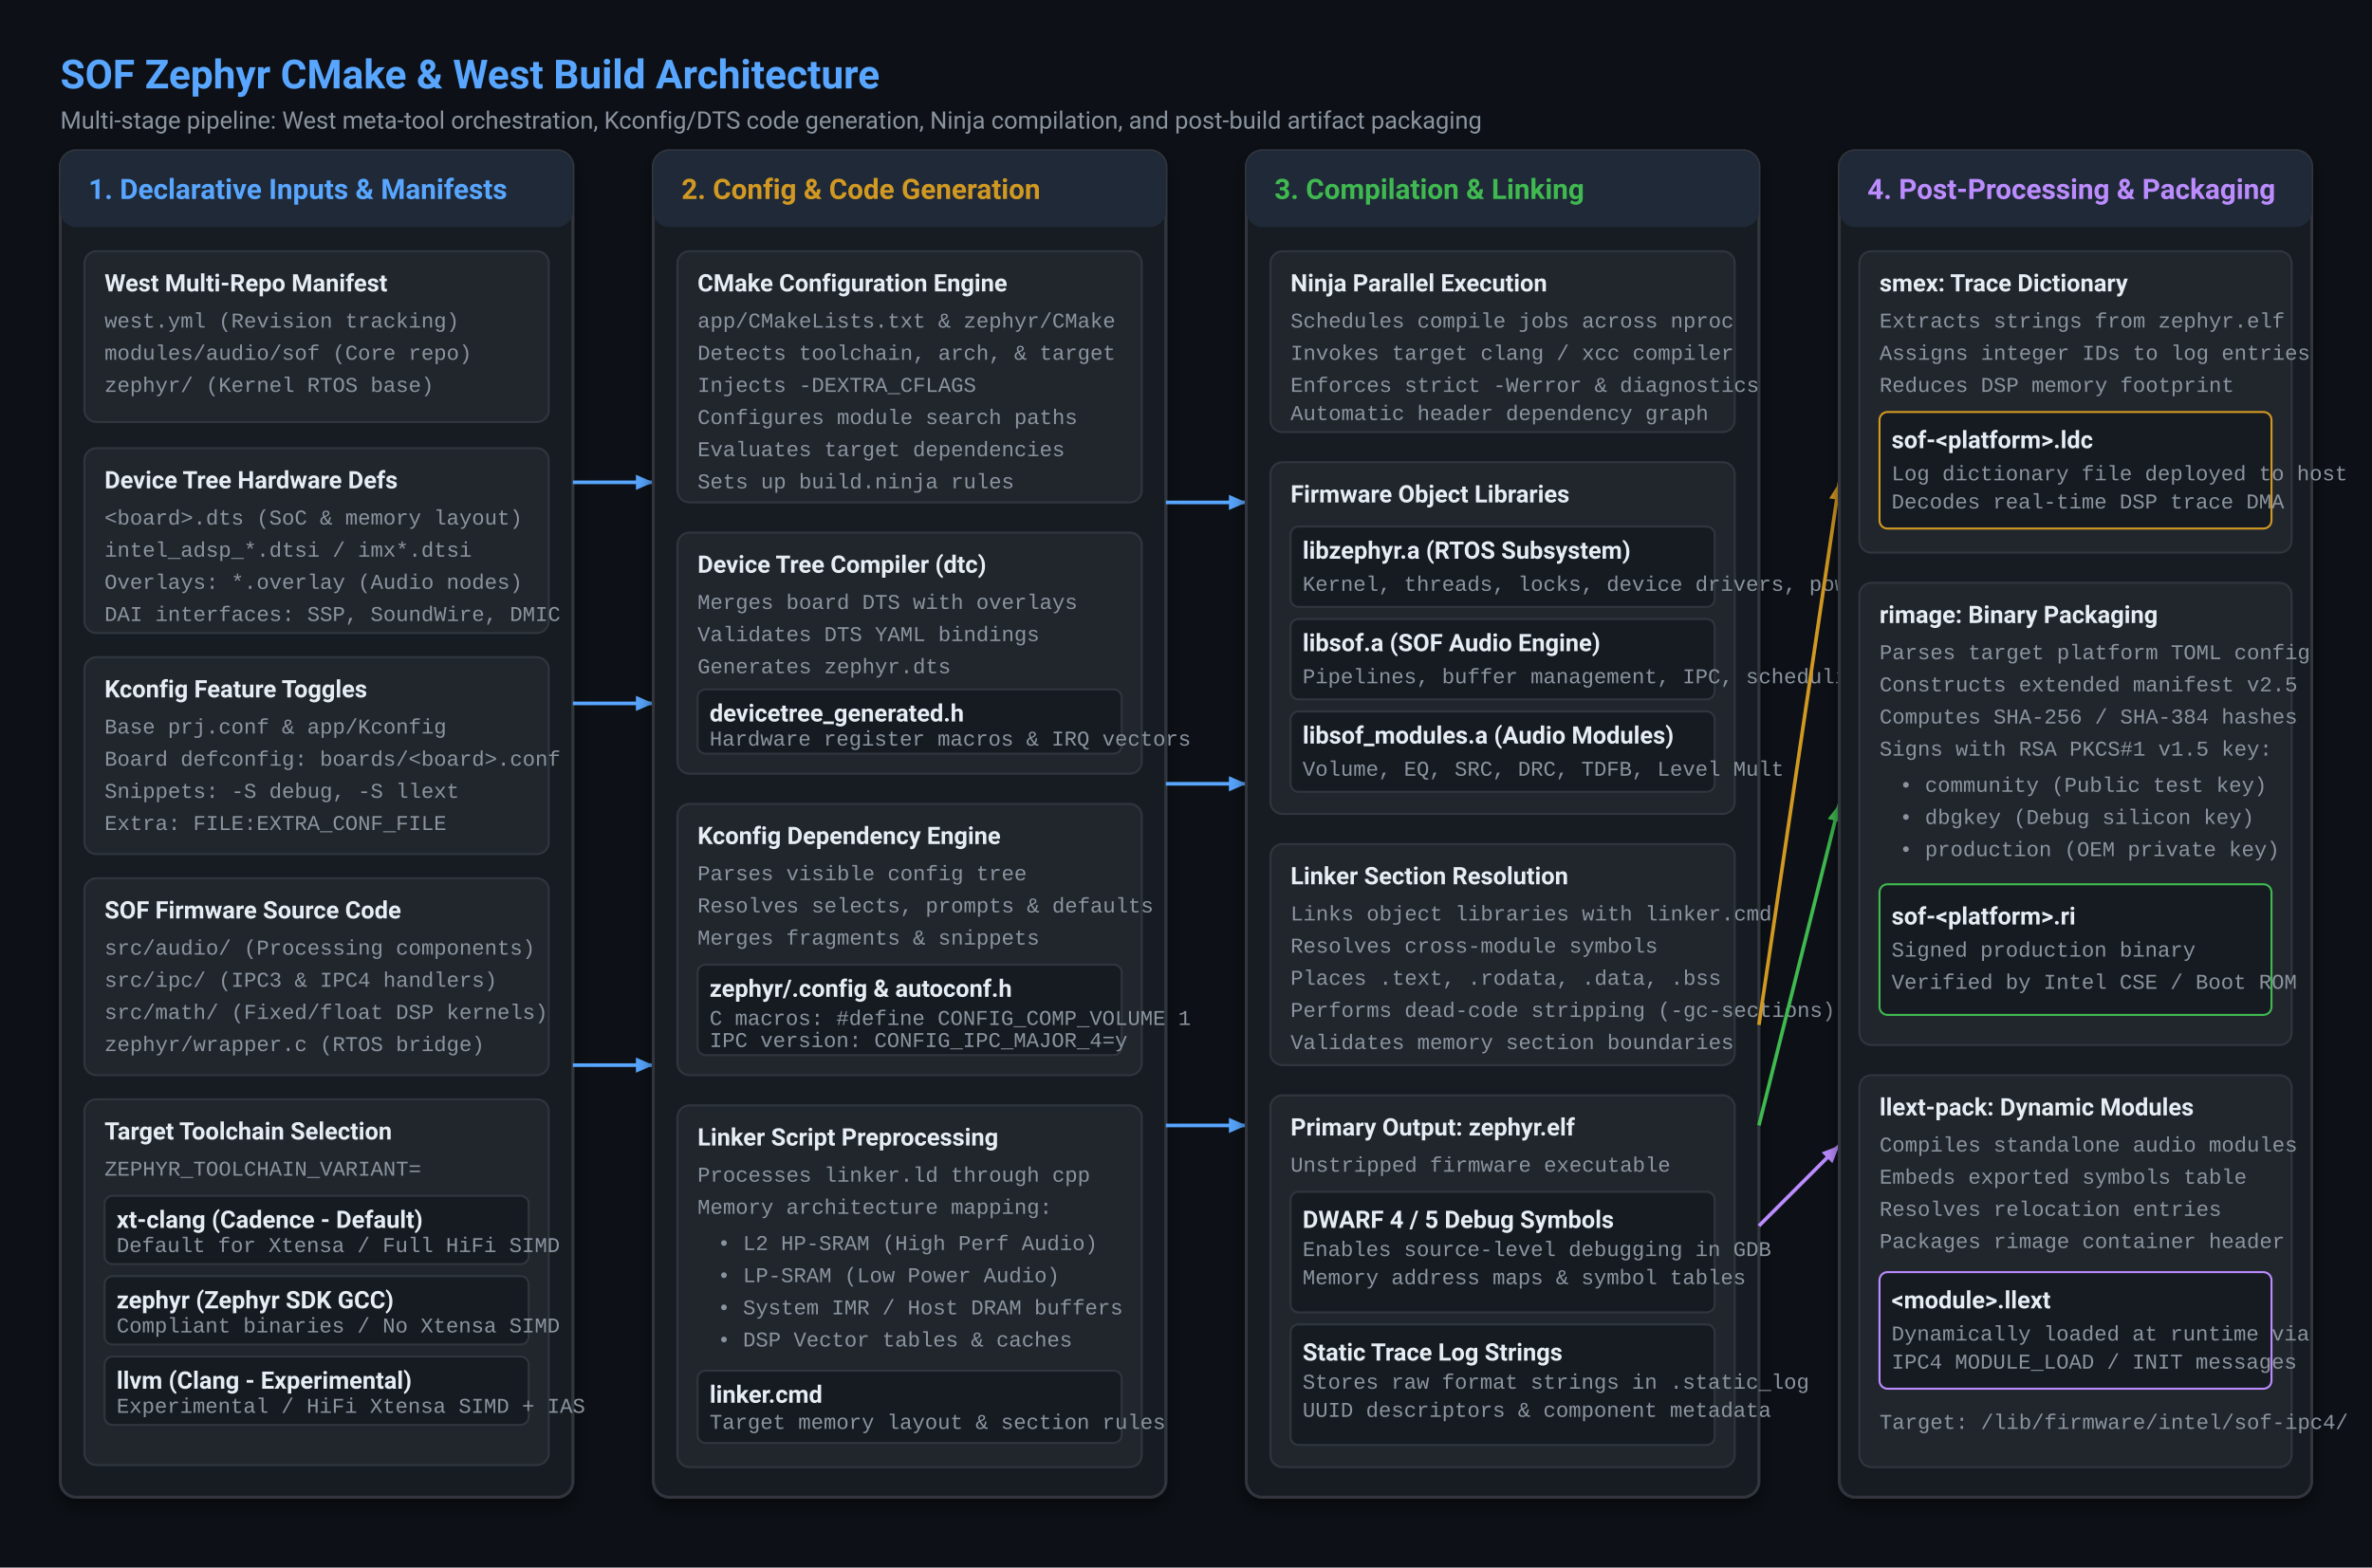
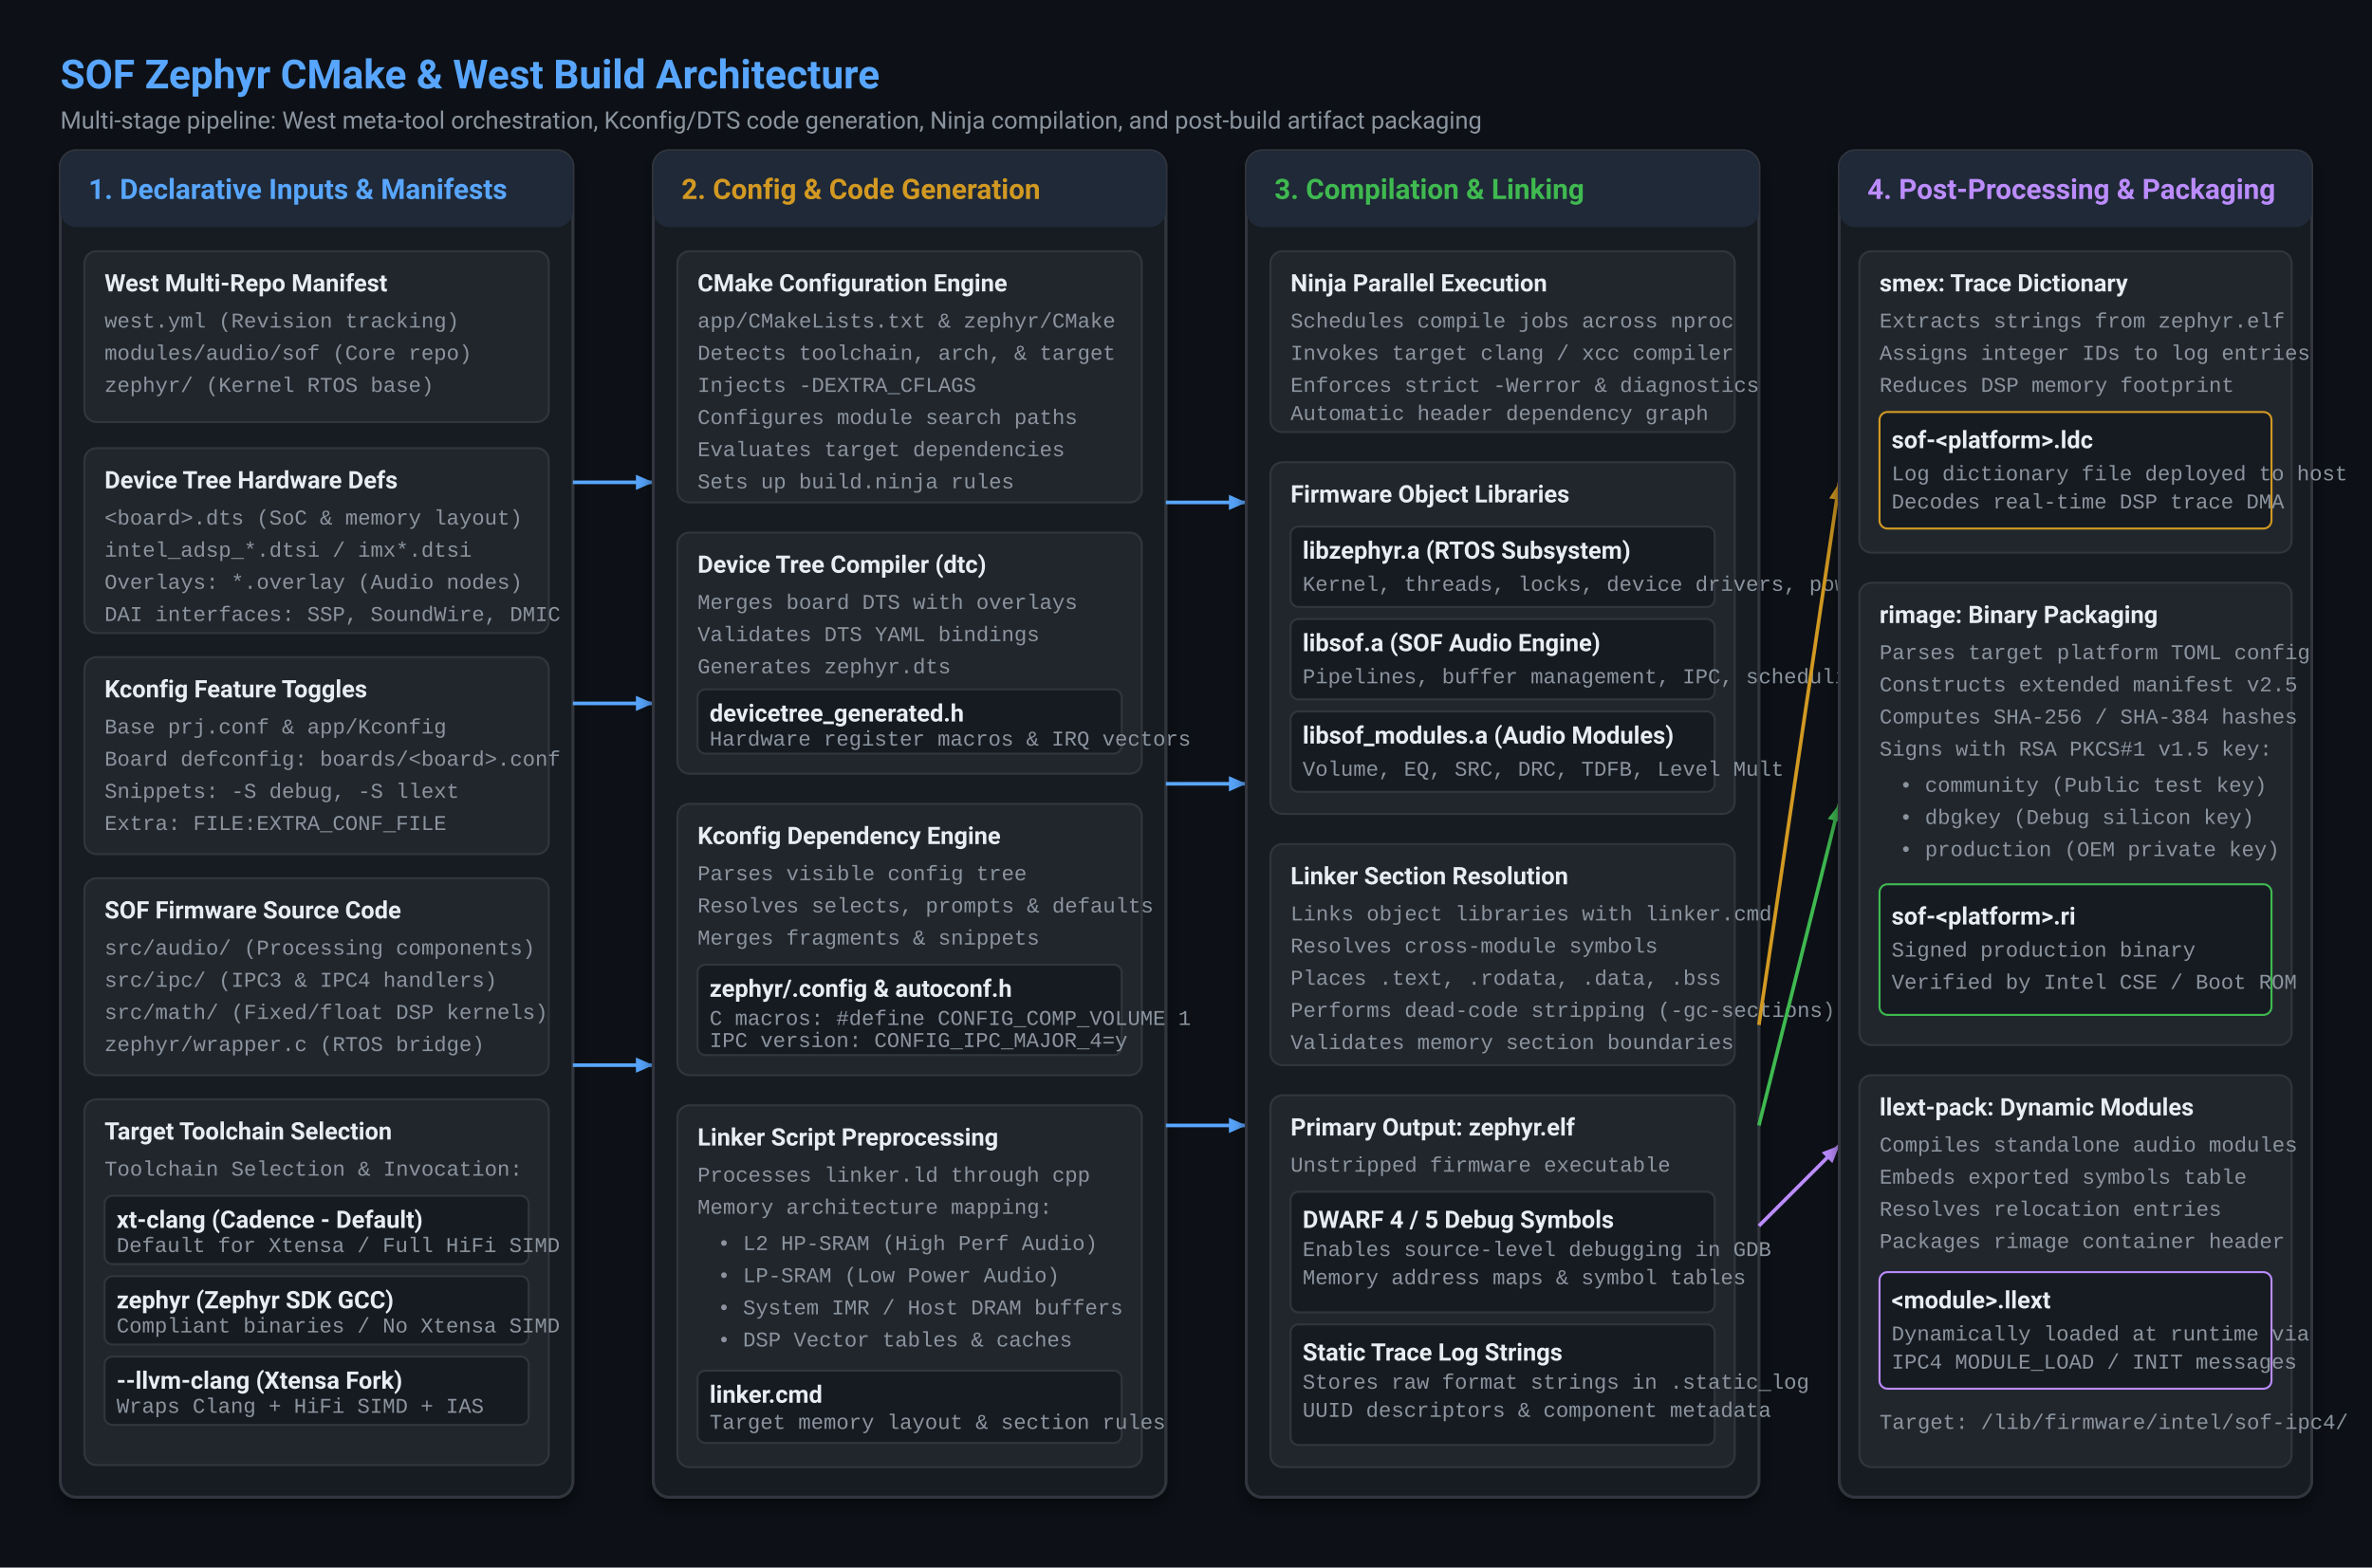
<svg xmlns="http://www.w3.org/2000/svg" viewBox="0 0 1180 780" width="100%" height="100%">
  <defs>
    <style>
      .bg { fill: #0d1117; }
      .title { font-family: -apple-system, BlinkMacSystemFont, "Segoe UI", Roboto, Helvetica, Arial, sans-serif; font-size: 20px; font-weight: 700; fill: #58a6ff; }
      .subtitle { font-family: -apple-system, BlinkMacSystemFont, "Segoe UI", Roboto, Helvetica, Arial, sans-serif; font-size: 12px; fill: #8b949e; }
      .box { fill: #161b22; stroke: #30363d; stroke-width: 1.5px; rx: 8px; }
      .box-header { font-family: -apple-system, BlinkMacSystemFont, "Segoe UI", Roboto, Helvetica, Arial, sans-serif; font-size: 14px; font-weight: 600; }
      .box-sub { font-family: -apple-system, BlinkMacSystemFont, "Segoe UI", Roboto, Helvetica, Arial, sans-serif; font-size: 11px; fill: #8b949e; }
      .card { fill: #21262d; stroke: #30363d; stroke-width: 1px; rx: 6px; }
      .card-title { font-family: -apple-system, BlinkMacSystemFont, "Segoe UI", Roboto, Helvetica, Arial, sans-serif; font-size: 12px; font-weight: 600; fill: #e6edf3; }
      .card-desc { font-family: "SFMono-Regular", Consolas, "Liberation Mono", Menlo, monospace; font-size: 10.5px; fill: #8b949e; }
      .badge { font-family: -apple-system, BlinkMacSystemFont, "Segoe UI", Roboto, Helvetica, Arial, sans-serif; font-size: 10px; font-weight: 600; rx: 4px; }
      .arrow { stroke: #58a6ff; stroke-width: 1.8px; fill: none; stroke-dasharray: none; marker-end: url(#arrow-blue); }
      .arrow-orange { stroke: #d29922; stroke-width: 1.8px; fill: none; marker-end: url(#arrow-orange-marker); }
      .arrow-green { stroke: #3fb950; stroke-width: 1.8px; fill: none; marker-end: url(#arrow-green-marker); }
      .arrow-purple { stroke: #bc8cff; stroke-width: 1.8px; fill: none; marker-end: url(#arrow-purple-marker); }
      .flow-label { font-family: -apple-system, BlinkMacSystemFont, "Segoe UI", Roboto, Helvetica, Arial, sans-serif; font-size: 10px; fill: #79c0ff; font-weight: 500; }
    </style>
    <marker id="arrow-blue" viewBox="0 0 10 10" refX="8" refY="5" markerWidth="6" markerHeight="6" orient="auto-start-reverse">
      <path d="M 0 1.5 L 8 5 L 0 8.5 z" fill="#58a6ff" />
    </marker>
    <marker id="arrow-orange-marker" viewBox="0 0 10 10" refX="8" refY="5" markerWidth="6" markerHeight="6" orient="auto-start-reverse">
      <path d="M 0 1.5 L 8 5 L 0 8.5 z" fill="#d29922" />
    </marker>
    <marker id="arrow-green-marker" viewBox="0 0 10 10" refX="8" refY="5" markerWidth="6" markerHeight="6" orient="auto-start-reverse">
      <path d="M 0 1.5 L 8 5 L 0 8.5 z" fill="#3fb950" />
    </marker>
    <marker id="arrow-purple-marker" viewBox="0 0 10 10" refX="8" refY="5" markerWidth="6" markerHeight="6" orient="auto-start-reverse">
      <path d="M 0 1.5 L 8 5 L 0 8.5 z" fill="#bc8cff" />
    </marker>
    <filter id="drop-shadow" x="-5%" y="-5%" width="110%" height="110%">
      <feDropShadow dx="0" dy="4" stdDeviation="4" flood-color="#000000" flood-opacity="0.5" />
    </filter>
  </defs>
  <rect width="1180" height="780" class="bg" />
  <g transform="translate(30, 20)">
    <text x="0" y="24" class="title">SOF Zephyr CMake &amp; West Build Architecture</text>
    <text x="0" y="44" class="subtitle">Multi-stage pipeline: West meta-tool orchestration, Kconfig/DTS code generation, Ninja compilation, and post-build artifact packaging</text>
  </g>
  <g transform="translate(30, 75)">
    <rect width="255" height="670" class="box" filter="url(#drop-shadow)" />
    <rect x="0" y="0" width="255" height="38" rx="8" fill="#1f2937" />
    <text x="14" y="24" class="box-header" fill="#58a6ff">1. Declarative Inputs &amp; Manifests</text>
    <g transform="translate(12, 50)">
      <rect width="231" height="85" class="card" />
      <text x="10" y="20" class="card-title">West Multi-Repo Manifest</text>
      <text x="10" y="38" class="card-desc">west.yml (Revision tracking)</text>
      <text x="10" y="54" class="card-desc">modules/audio/sof (Core repo)</text>
      <text x="10" y="70" class="card-desc">zephyr/ (Kernel RTOS base)</text>
    </g>
    <g transform="translate(12, 148)">
      <rect width="231" height="92" class="card" />
      <text x="10" y="20" class="card-title">Device Tree Hardware Defs</text>
      <text x="10" y="38" class="card-desc">&lt;board&gt;.dts (SoC &amp; memory layout)</text>
      <text x="10" y="54" class="card-desc">intel_adsp_*.dtsi / imx*.dtsi</text>
      <text x="10" y="70" class="card-desc">Overlays: *.overlay (Audio nodes)</text>
      <text x="10" y="86" class="card-desc">DAI interfaces: SSP, SoundWire, DMIC</text>
    </g>
    <g transform="translate(12, 252)">
      <rect width="231" height="98" class="card" />
      <text x="10" y="20" class="card-title">Kconfig Feature Toggles</text>
      <text x="10" y="38" class="card-desc">Base prj.conf &amp; app/Kconfig</text>
      <text x="10" y="54" class="card-desc">Board defconfig: boards/&lt;board&gt;.conf</text>
      <text x="10" y="70" class="card-desc">Snippets: -S debug, -S llext</text>
      <text x="10" y="86" class="card-desc">Extra: FILE:EXTRA_CONF_FILE</text>
    </g>
    <g transform="translate(12, 362)">
      <rect width="231" height="98" class="card" />
      <text x="10" y="20" class="card-title">SOF Firmware Source Code</text>
      <text x="10" y="38" class="card-desc">src/audio/ (Processing components)</text>
      <text x="10" y="54" class="card-desc">src/ipc/ (IPC3 &amp; IPC4 handlers)</text>
      <text x="10" y="70" class="card-desc">src/math/ (Fixed/float DSP kernels)</text>
      <text x="10" y="86" class="card-desc">zephyr/wrapper.c (RTOS bridge)</text>
    </g>
    <g transform="translate(12, 472)">
      <rect width="231" height="182" class="card" />
      <text x="10" y="20" class="card-title">Target Toolchain Selection</text>
-       <text x="10" y="38" class="card-desc">ZEPHYR_TOOLCHAIN_VARIANT=</text>
+       <text x="10" y="38" class="card-desc">Toolchain Selection &amp; Invocation:</text>
      <rect x="10" y="48" width="211" height="34" rx="4" fill="#161b22" stroke="#30363d" />
      <text x="16" y="64" class="card-title" font-size="11px" fill="#d29922">xt-clang (Cadence - Default)</text>
      <text x="16" y="76" class="card-desc" font-size="9.5px">Default for Xtensa / Full HiFi SIMD</text>
      <rect x="10" y="88" width="211" height="34" rx="4" fill="#161b22" stroke="#30363d" />
      <text x="16" y="104" class="card-title" font-size="11px" fill="#3fb950">zephyr (Zephyr SDK GCC)</text>
      <text x="16" y="116" class="card-desc" font-size="9.5px">Compliant binaries / No Xtensa SIMD</text>
      <rect x="10" y="128" width="211" height="34" rx="4" fill="#161b22" stroke="#30363d" />
-       <text x="16" y="144" class="card-title" font-size="11px" fill="#58a6ff">llvm (Clang - Experimental)</text>
-       <text x="16" y="156" class="card-desc" font-size="9.5px">Experimental / HiFi Xtensa SIMD + IAS</text>
+       <text x="16" y="144" class="card-title" font-size="11px" fill="#58a6ff">--llvm-clang (Xtensa Fork)</text>
+       <text x="16" y="156" class="card-desc" font-size="9.5px">Wraps Clang + HiFi SIMD + IAS</text>
    </g>
  </g>
  <path d="M 285 240 L 325 240" class="arrow" />
  <path d="M 285 350 L 325 350" class="arrow" />
  <path d="M 285 530 L 325 530" class="arrow" />
  <g transform="translate(325, 75)">
    <rect width="255" height="670" class="box" filter="url(#drop-shadow)" />
    <rect x="0" y="0" width="255" height="38" rx="8" fill="#1f2937" />
    <text x="14" y="24" class="box-header" fill="#d29922">2. Config &amp; Code Generation</text>
    <g transform="translate(12, 50)">
      <rect width="231" height="125" class="card" />
      <text x="10" y="20" class="card-title">CMake Configuration Engine</text>
      <text x="10" y="38" class="card-desc">app/CMakeLists.txt &amp; zephyr/CMake</text>
      <text x="10" y="54" class="card-desc">Detects toolchain, arch, &amp; target</text>
      <text x="10" y="70" class="card-desc">Injects -DEXTRA_CFLAGS</text>
      <text x="10" y="86" class="card-desc">Configures module search paths</text>
      <text x="10" y="102" class="card-desc">Evaluates target dependencies</text>
      <text x="10" y="118" class="card-desc">Sets up build.ninja rules</text>
    </g>
    <g transform="translate(12, 190)">
      <rect width="231" height="120" class="card" />
      <text x="10" y="20" class="card-title">Device Tree Compiler (dtc)</text>
      <text x="10" y="38" class="card-desc">Merges board DTS with overlays</text>
      <text x="10" y="54" class="card-desc">Validates DTS YAML bindings</text>
      <text x="10" y="70" class="card-desc">Generates zephyr.dts</text>
      <rect x="10" y="78" width="211" height="32" rx="4" fill="#161b22" stroke="#30363d" />
      <text x="16" y="94" class="card-title" font-size="10.5px" fill="#79c0ff">devicetree_generated.h</text>
      <text x="16" y="106" class="card-desc" font-size="9px">Hardware register macros &amp; IRQ vectors</text>
    </g>
    <g transform="translate(12, 325)">
      <rect width="231" height="135" class="card" />
      <text x="10" y="20" class="card-title">Kconfig Dependency Engine</text>
      <text x="10" y="38" class="card-desc">Parses visible config tree</text>
      <text x="10" y="54" class="card-desc">Resolves selects, prompts &amp; defaults</text>
      <text x="10" y="70" class="card-desc">Merges fragments &amp; snippets</text>
      <rect x="10" y="80" width="211" height="45" rx="4" fill="#161b22" stroke="#30363d" />
      <text x="16" y="96" class="card-title" font-size="10.5px" fill="#79c0ff">zephyr/.config &amp; autoconf.h</text>
      <text x="16" y="110" class="card-desc" font-size="9px">C macros: #define CONFIG_COMP_VOLUME 1</text>
      <text x="16" y="121" class="card-desc" font-size="9px">IPC version: CONFIG_IPC_MAJOR_4=y</text>
    </g>
    <g transform="translate(12, 475)">
      <rect width="231" height="180" class="card" />
      <text x="10" y="20" class="card-title">Linker Script Preprocessing</text>
      <text x="10" y="38" class="card-desc">Processes linker.ld through cpp</text>
      <text x="10" y="54" class="card-desc">Memory architecture mapping:</text>
      <text x="20" y="72" class="card-desc" fill="#e6edf3">• L2 HP-SRAM (High Perf Audio)</text>
      <text x="20" y="88" class="card-desc" fill="#e6edf3">• LP-SRAM (Low Power Audio)</text>
      <text x="20" y="104" class="card-desc" fill="#e6edf3">• System IMR / Host DRAM buffers</text>
      <text x="20" y="120" class="card-desc" fill="#e6edf3">• DSP Vector tables &amp; caches</text>
      <rect x="10" y="132" width="211" height="36" rx="4" fill="#161b22" stroke="#30363d" />
      <text x="16" y="148" class="card-title" font-size="10.5px" fill="#79c0ff">linker.cmd</text>
      <text x="16" y="161" class="card-desc" font-size="9px">Target memory layout &amp; section rules</text>
    </g>
  </g>
  <path d="M 580 250 L 620 250" class="arrow" />
  <path d="M 580 390 L 620 390" class="arrow" />
  <path d="M 580 560 L 620 560" class="arrow" />
  <g transform="translate(620, 75)">
    <rect width="255" height="670" class="box" filter="url(#drop-shadow)" />
    <rect x="0" y="0" width="255" height="38" rx="8" fill="#1f2937" />
    <text x="14" y="24" class="box-header" fill="#3fb950">3. Compilation &amp; Linking</text>
    <g transform="translate(12, 50)">
      <rect width="231" height="90" class="card" />
      <text x="10" y="20" class="card-title">Ninja Parallel Execution</text>
      <text x="10" y="38" class="card-desc">Schedules compile jobs across nproc</text>
      <text x="10" y="54" class="card-desc">Invokes target clang / xcc compiler</text>
      <text x="10" y="70" class="card-desc">Enforces strict -Werror &amp; diagnostics</text>
      <text x="10" y="84" class="card-desc">Automatic header dependency graph</text>
    </g>
    <g transform="translate(12, 155)">
      <rect width="231" height="175" class="card" />
      <text x="10" y="20" class="card-title">Firmware Object Libraries</text>
      <rect x="10" y="32" width="211" height="40" rx="4" fill="#161b22" stroke="#30363d" />
      <text x="16" y="48" class="card-title" font-size="11px" fill="#3fb950">libzephyr.a (RTOS Subsystem)</text>
      <text x="16" y="64" class="card-desc" font-size="9.5px">Kernel, threads, locks, device drivers, power</text>
      <rect x="10" y="78" width="211" height="40" rx="4" fill="#161b22" stroke="#30363d" />
      <text x="16" y="94" class="card-title" font-size="11px" fill="#58a6ff">libsof.a (SOF Audio Engine)</text>
      <text x="16" y="110" class="card-desc" font-size="9.5px">Pipelines, buffer management, IPC, scheduling</text>
      <rect x="10" y="124" width="211" height="40" rx="4" fill="#161b22" stroke="#30363d" />
      <text x="16" y="140" class="card-title" font-size="11px" fill="#bc8cff">libsof_modules.a (Audio Modules)</text>
      <text x="16" y="156" class="card-desc" font-size="9.5px">Volume, EQ, SRC, DRC, TDFB, Level Mult</text>
    </g>
    <g transform="translate(12, 345)">
      <rect width="231" height="110" class="card" />
      <text x="10" y="20" class="card-title">Linker Section Resolution</text>
      <text x="10" y="38" class="card-desc">Links object libraries with linker.cmd</text>
      <text x="10" y="54" class="card-desc">Resolves cross-module symbols</text>
      <text x="10" y="70" class="card-desc">Places .text, .rodata, .data, .bss</text>
      <text x="10" y="86" class="card-desc">Performs dead-code stripping (-gc-sections)</text>
      <text x="10" y="102" class="card-desc">Validates memory section boundaries</text>
    </g>
    <g transform="translate(12, 470)">
      <rect width="231" height="185" class="card" />
      <text x="10" y="20" class="card-title">Primary Output: zephyr.elf</text>
      <text x="10" y="38" class="card-desc">Unstripped firmware executable</text>
      <rect x="10" y="48" width="211" height="60" rx="4" fill="#161b22" stroke="#30363d" />
      <text x="16" y="66" class="card-title" font-size="10.5px" fill="#e6edf3">DWARF 4 / 5 Debug Symbols</text>
      <text x="16" y="80" class="card-desc" font-size="9.5px">Enables source-level debugging in GDB</text>
      <text x="16" y="94" class="card-desc" font-size="9.5px">Memory address maps &amp; symbol tables</text>
      <rect x="10" y="114" width="211" height="60" rx="4" fill="#161b22" stroke="#30363d" />
      <text x="16" y="132" class="card-title" font-size="10.5px" fill="#e6edf3">Static Trace Log Strings</text>
      <text x="16" y="146" class="card-desc" font-size="9.5px">Stores raw format strings in .static_log</text>
      <text x="16" y="160" class="card-desc" font-size="9.5px">UUID descriptors &amp; component metadata</text>
    </g>
  </g>
  <path d="M 875 510 L 915 240" class="arrow-orange" />
  <path d="M 875 560 L 915 400" class="arrow-green" />
  <path d="M 875 610 L 915 570" class="arrow-purple" />
  <g transform="translate(915, 75)">
    <rect width="235" height="670" class="box" filter="url(#drop-shadow)" />
    <rect x="0" y="0" width="235" height="38" rx="8" fill="#1f2937" />
    <text x="14" y="24" class="box-header" fill="#bc8cff">4. Post-Processing &amp; Packaging</text>
    <g transform="translate(10, 50)">
      <rect width="215" height="150" class="card" />
      <text x="10" y="20" class="card-title">smex: Trace Dictionary</text>
      <text x="10" y="38" class="card-desc">Extracts strings from zephyr.elf</text>
      <text x="10" y="54" class="card-desc">Assigns integer IDs to log entries</text>
      <text x="10" y="70" class="card-desc">Reduces DSP memory footprint</text>
      <rect x="10" y="80" width="195" height="58" rx="4" fill="#161b22" stroke="#d29922" />
      <text x="16" y="98" class="card-title" font-size="11px" fill="#d29922">sof-&lt;platform&gt;.ldc</text>
      <text x="16" y="114" class="card-desc" font-size="9.5px">Log dictionary file deployed to host</text>
      <text x="16" y="128" class="card-desc" font-size="9.5px">Decodes real-time DSP trace DMA</text>
    </g>
    <g transform="translate(10, 215)">
      <rect width="215" height="230" class="card" />
      <text x="10" y="20" class="card-title">rimage: Binary Packaging</text>
      <text x="10" y="38" class="card-desc">Parses target platform TOML config</text>
      <text x="10" y="54" class="card-desc">Constructs extended manifest v2.5</text>
      <text x="10" y="70" class="card-desc">Computes SHA-256 / SHA-384 hashes</text>
      <text x="10" y="86" class="card-desc">Signs with RSA PKCS#1 v1.5 key:</text>
      <text x="20" y="104" class="card-desc" fill="#e6edf3">• community (Public test key)</text>
      <text x="20" y="120" class="card-desc" fill="#e6edf3">• dbgkey (Debug silicon key)</text>
      <text x="20" y="136" class="card-desc" fill="#e6edf3">• production (OEM private key)</text>
      <rect x="10" y="150" width="195" height="65" rx="4" fill="#161b22" stroke="#3fb950" />
      <text x="16" y="170" class="card-title" font-size="11px" fill="#3fb950">sof-&lt;platform&gt;.ri</text>
      <text x="16" y="186" class="card-desc" font-size="9.5px">Signed production binary</text>
      <text x="16" y="202" class="card-desc" font-size="9.5px">Verified by Intel CSE / Boot ROM</text>
    </g>
    <g transform="translate(10, 460)">
      <rect width="215" height="195" class="card" />
      <text x="10" y="20" class="card-title">llext-pack: Dynamic Modules</text>
      <text x="10" y="38" class="card-desc">Compiles standalone audio modules</text>
      <text x="10" y="54" class="card-desc">Embeds exported symbols table</text>
      <text x="10" y="70" class="card-desc">Resolves relocation entries</text>
      <text x="10" y="86" class="card-desc">Packages rimage container header</text>
      <rect x="10" y="98" width="195" height="58" rx="4" fill="#161b22" stroke="#bc8cff" />
      <text x="16" y="116" class="card-title" font-size="11px" fill="#bc8cff">&lt;module&gt;.llext</text>
      <text x="16" y="132" class="card-desc" font-size="9.5px">Dynamically loaded at runtime via</text>
      <text x="16" y="146" class="card-desc" font-size="9.5px">IPC4 MODULE_LOAD / INIT messages</text>
      <text x="10" y="176" class="card-desc" font-size="9.5px" fill="#8b949e">Target: /lib/firmware/intel/sof-ipc4/</text>
    </g>
  </g>
</svg>
